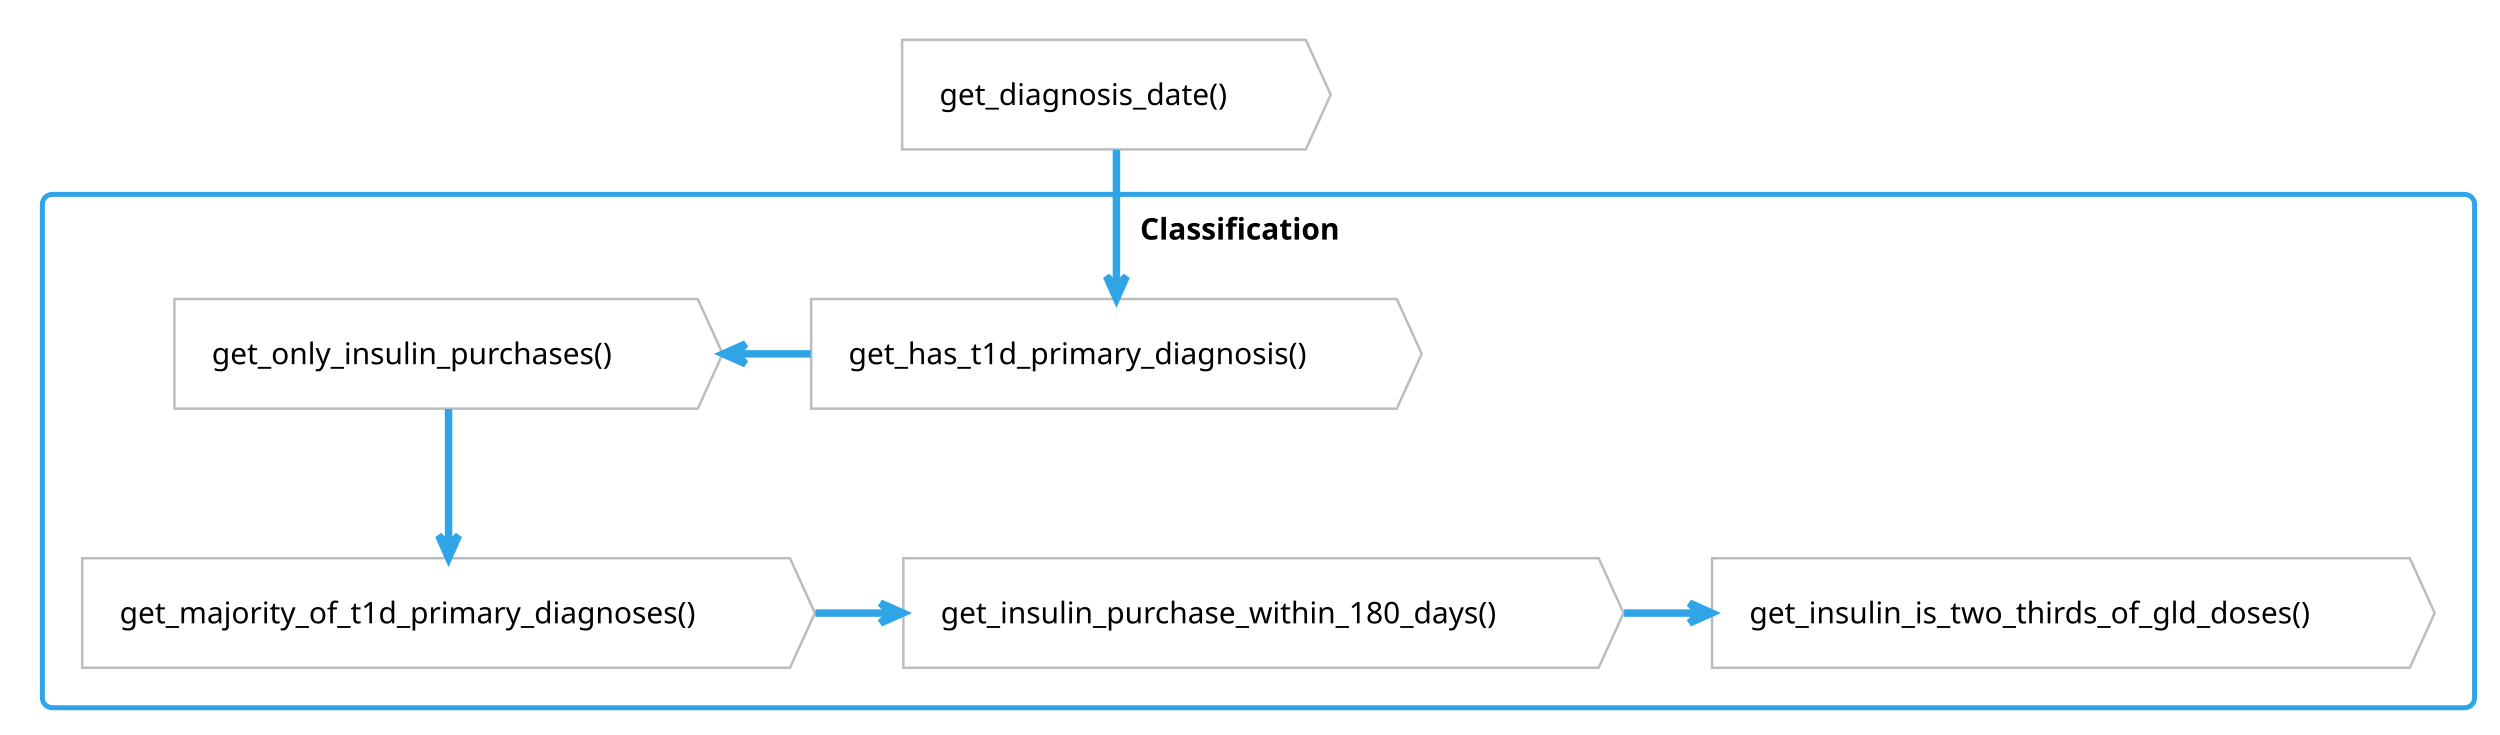
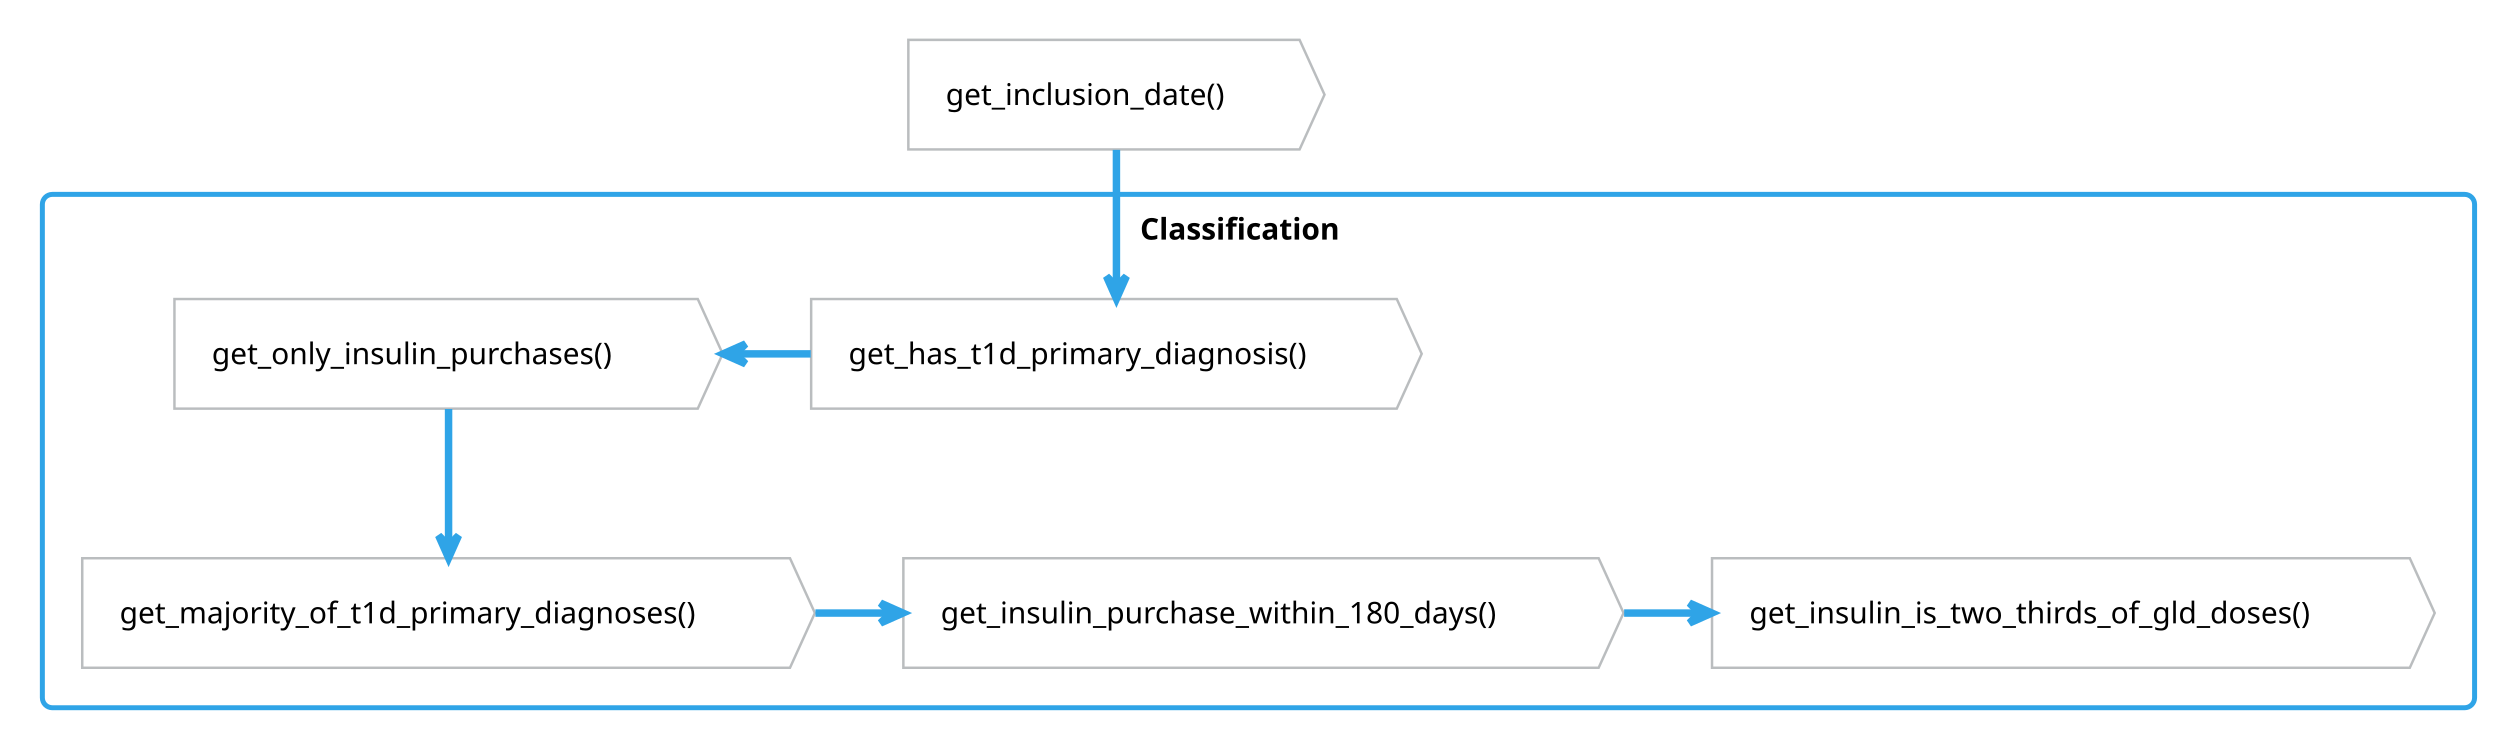
<svg xmlns="http://www.w3.org/2000/svg" contentStyleType="text/css" height="307.292px" preserveAspectRatio="none" style="width:1045px;height:307px;" version="1.1" viewBox="0 0 1045 307" width="1045.833px" zoomAndPan="magnify">
  <defs />
  <g>
    <g id="cluster_Classification">
      <rect fill="none" height="214.583" rx="4.167" ry="4.167" style="stroke:#2FA4E7;stroke-width:2.083;" width="1016.667" x="17.708" y="81.25" />
      <text fill="#000000" font-family="Verdana" font-size="12.5" font-weight="bold" lengthAdjust="spacing" textLength="98.958" x="476.562" y="100.144">Classification</text>
    </g>
    <g id="elem_t1d_diagnosis">
      <polygon fill="none" points="339.062,125,583.854,125,594.271,147.9,583.854,170.801,339.062,170.801" style="stroke:#BABDBF;stroke-width:1.042;" />
      <text fill="#000000" font-family="Verdana" font-size="12.5" lengthAdjust="spacing" textLength="213.542" x="354.688" y="152.228">get_has_t1d_primary_diagnosis()</text>
    </g>
    <g id="elem_only_insulins">
      <polygon fill="none" points="72.917,125,291.667,125,302.083,147.9,291.667,170.801,72.917,170.801" style="stroke:#BABDBF;stroke-width:1.042;" />
      <text fill="#000000" font-family="Verdana" font-size="12.5" lengthAdjust="spacing" textLength="187.5" x="88.542" y="152.228">get_only_insulin_purchases()</text>
    </g>
    <g id="elem_t1d_diagnosis_majority">
      <polygon fill="none" points="34.375,233.333,330.208,233.333,340.625,256.234,330.208,279.134,34.375,279.134" style="stroke:#BABDBF;stroke-width:1.042;" />
      <text fill="#000000" font-family="Verdana" font-size="12.5" lengthAdjust="spacing" textLength="264.583" x="50" y="260.561">get_majority_of_t1d_primary_diagnoses()</text>
    </g>
    <g id="elem_insulin_within_180_days">
      <polygon fill="none" points="377.604,233.333,668.229,233.333,678.646,256.234,668.229,279.134,377.604,279.134" style="stroke:#BABDBF;stroke-width:1.042;" />
      <text fill="#000000" font-family="Verdana" font-size="12.5" lengthAdjust="spacing" textLength="259.375" x="393.229" y="260.561">get_insulin_purchase_within_180_days()</text>
    </g>
    <g id="elem_insulin_is_two_thirds">
      <polygon fill="none" points="715.625,233.333,1007.292,233.333,1017.708,256.234,1007.292,279.134,715.625,279.134" style="stroke:#BABDBF;stroke-width:1.042;" />
      <text fill="#000000" font-family="Verdana" font-size="12.5" lengthAdjust="spacing" textLength="260.417" x="731.25" y="260.561">get_insulin_is_two_thirds_of_gld_doses()</text>
    </g>
-     <g id="elem_diagnosis_date">
-       <polygon fill="none" points="377.083,16.667,545.833,16.667,556.25,39.567,545.833,62.467,377.083,62.467" style="stroke:#BABDBF;stroke-width:1.042;" />
-       <text fill="#000000" font-family="Verdana" font-size="12.5" lengthAdjust="spacing" textLength="137.5" x="392.708" y="43.894">get_diagnosis_date()</text>
+     <g id="elem_inclusion_date">
+       <polygon fill="none" points="379.688,16.667,543.229,16.667,553.646,39.567,543.229,62.467,379.688,62.467" style="stroke:#BABDBF;stroke-width:1.042;" />
+       <text fill="#000000" font-family="Verdana" font-size="12.5" lengthAdjust="spacing" textLength="132.292" x="395.312" y="43.894">get_inclusion_date()</text>
    </g>
-     <g id="link_diagnosis_date_t1d_diagnosis">
-       <path d="M466.667,62.635 C466.667,80.875 466.667,100.406 466.667,118.635 " fill="none" id="diagnosis_date-to-t1d_diagnosis" style="stroke:#2FA4E7;stroke-width:3.125;" />
+     <g id="link_inclusion_date_t1d_diagnosis">
+       <path d="M466.667,62.635 C466.667,80.875 466.667,100.406 466.667,118.635 " fill="none" id="inclusion_date-to-t1d_diagnosis" style="stroke:#2FA4E7;stroke-width:3.125;" />
      <polygon fill="#2FA4E7" points="466.667,124.885,470.833,115.51,466.667,119.677,462.5,115.51,466.667,124.885" style="stroke:#2FA4E7;stroke-width:3.125;" />
    </g>
    <g id="link_only_insulins_t1d_diagnosis">
      <path d="M308.521,147.917 C320.729,147.917 326.677,147.917 338.875,147.917 " fill="none" id="only_insulins-backto-t1d_diagnosis" style="stroke:#2FA4E7;stroke-width:3.125;" />
      <polygon fill="#2FA4E7" points="302.271,147.917,311.646,152.083,307.479,147.917,311.646,143.75,302.271,147.917" style="stroke:#2FA4E7;stroke-width:3.125;" />
    </g>
    <g id="link_only_insulins_t1d_diagnosis_majority">
      <path d="M187.5,170.969 C187.5,189.208 187.5,208.74 187.5,226.969 " fill="none" id="only_insulins-to-t1d_diagnosis_majority" style="stroke:#2FA4E7;stroke-width:3.125;" />
      <polygon fill="#2FA4E7" points="187.5,233.219,191.667,223.844,187.5,228.01,183.333,223.844,187.5,233.219" style="stroke:#2FA4E7;stroke-width:3.125;" />
    </g>
    <g id="link_t1d_diagnosis_majority_insulin_within_180_days">
      <path d="M340.844,256.25 C353.042,256.25 358.979,256.25 371.177,256.25 " fill="none" id="t1d_diagnosis_majority-to-insulin_within_180_days" style="stroke:#2FA4E7;stroke-width:3.125;" />
      <polygon fill="#2FA4E7" points="377.427,256.25,368.052,252.083,372.219,256.25,368.052,260.417,377.427,256.25" style="stroke:#2FA4E7;stroke-width:3.125;" />
    </g>
    <g id="link_insulin_within_180_days_insulin_is_two_thirds">
      <path d="M678.885,256.25 C691.104,256.25 697.083,256.25 709.312,256.25 " fill="none" id="insulin_within_180_days-to-insulin_is_two_thirds" style="stroke:#2FA4E7;stroke-width:3.125;" />
      <polygon fill="#2FA4E7" points="715.562,256.25,706.188,252.083,710.354,256.25,706.188,260.417,715.562,256.25" style="stroke:#2FA4E7;stroke-width:3.125;" />
    </g>
  </g>
</svg>
